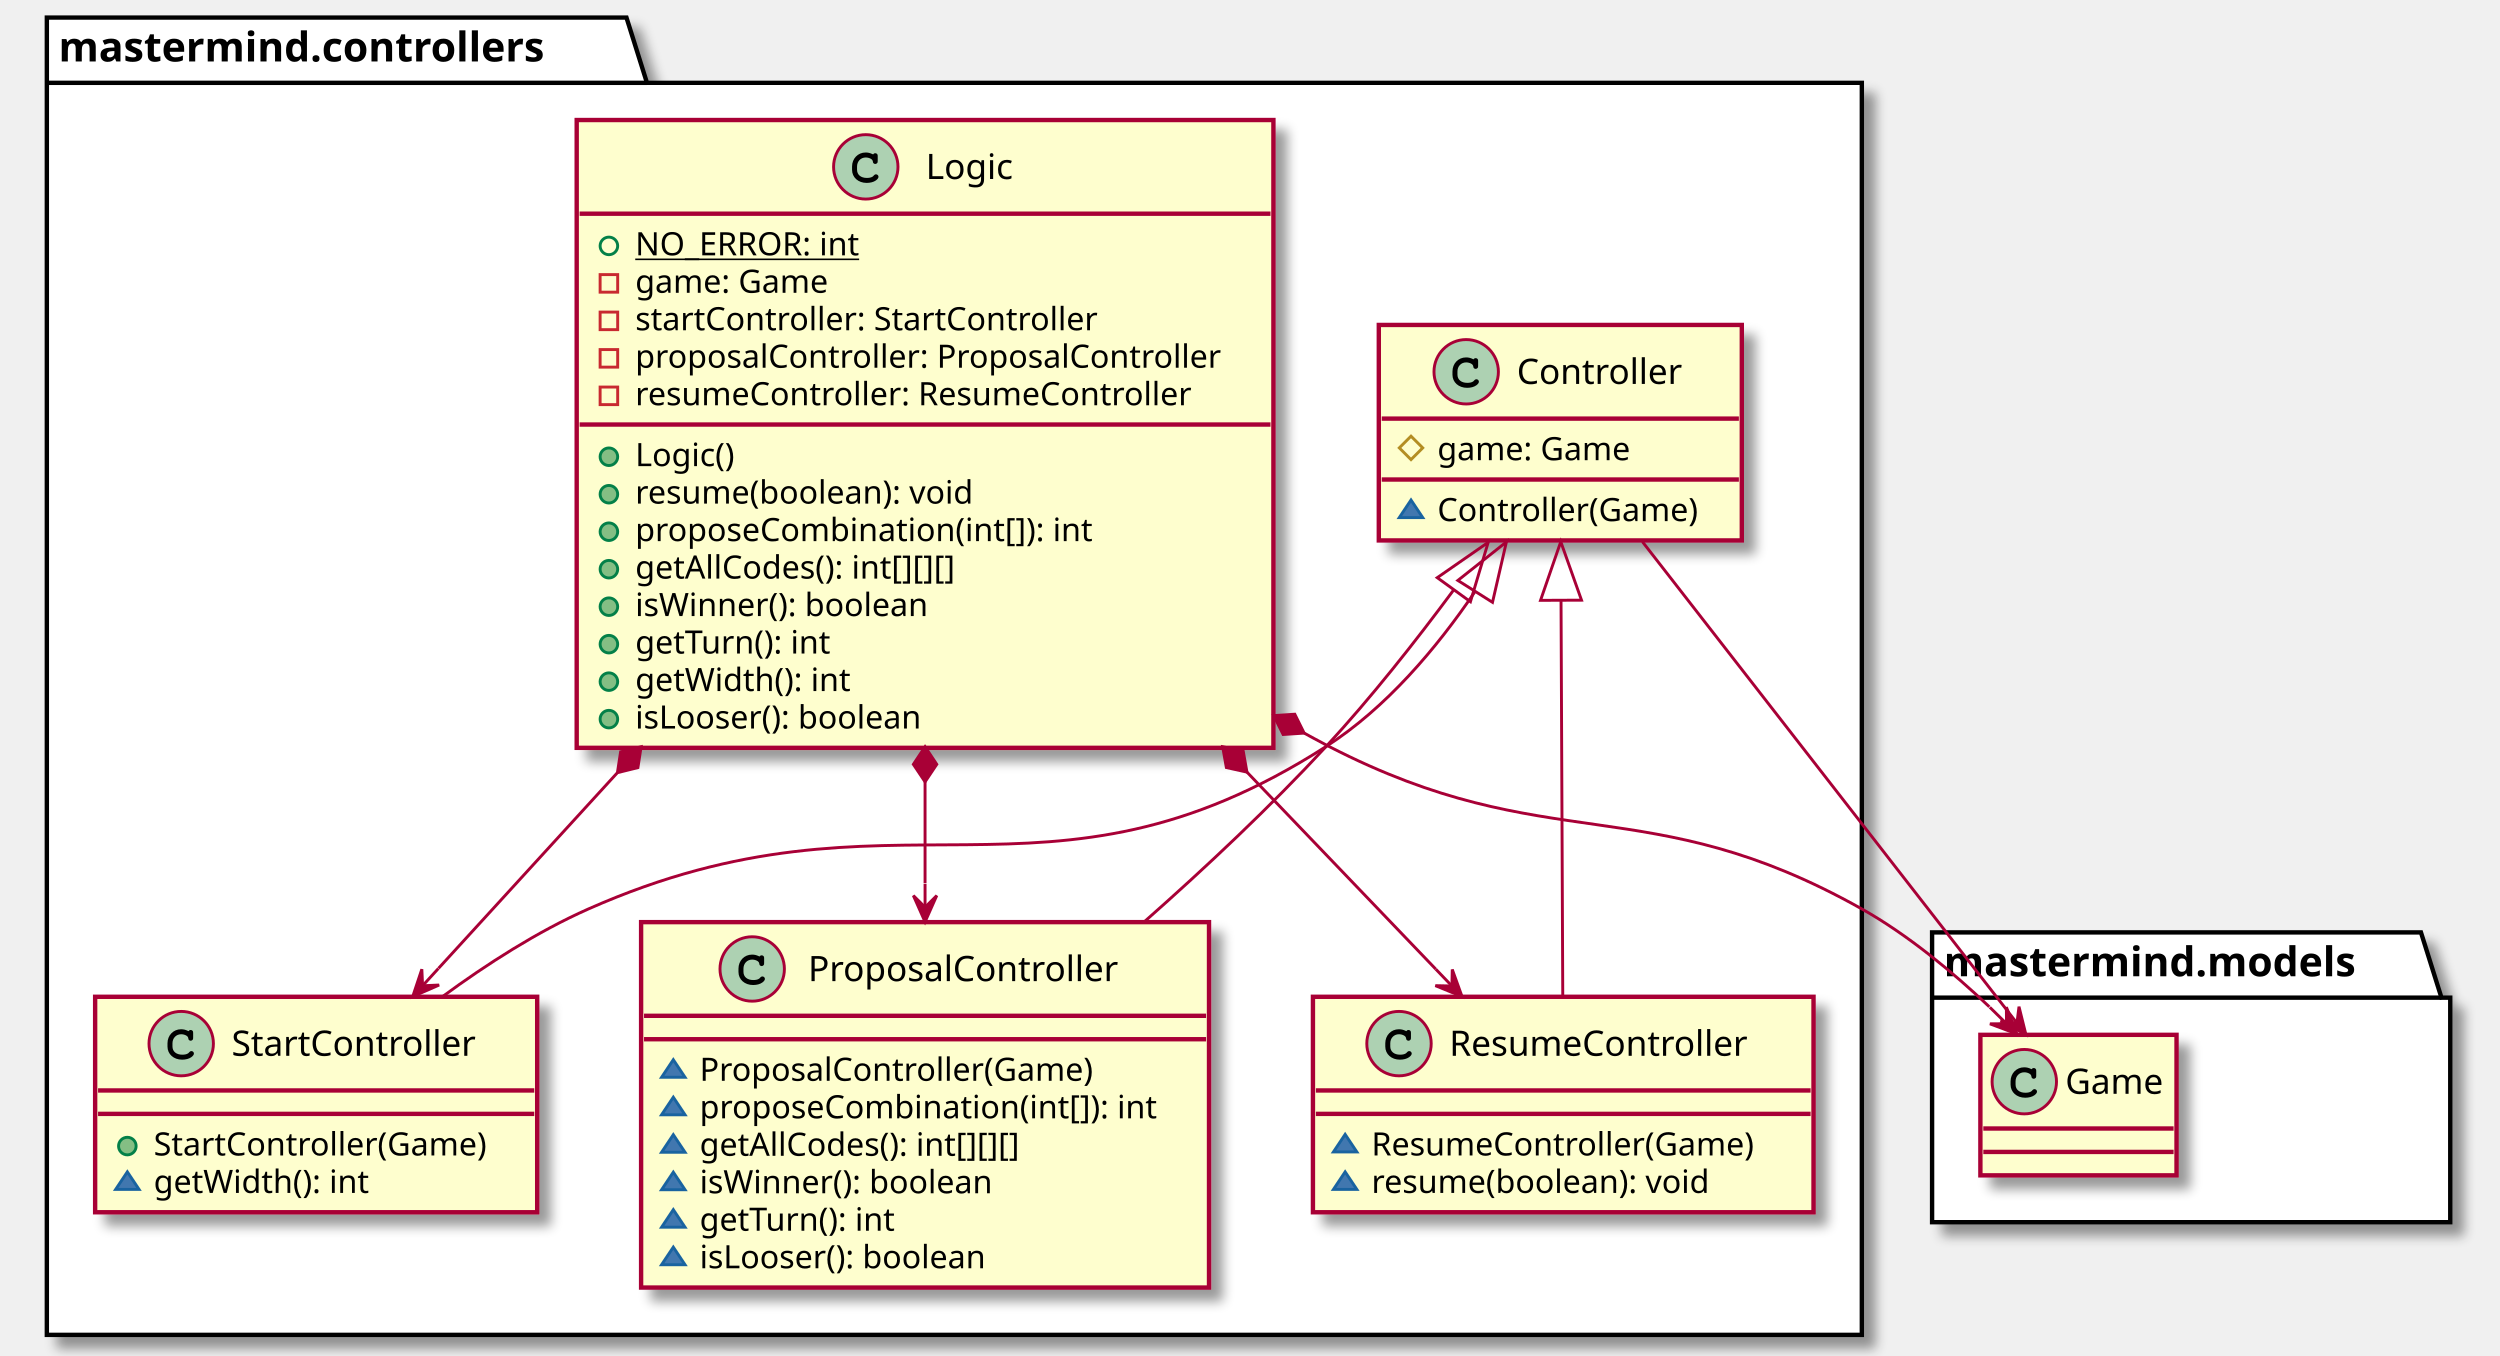
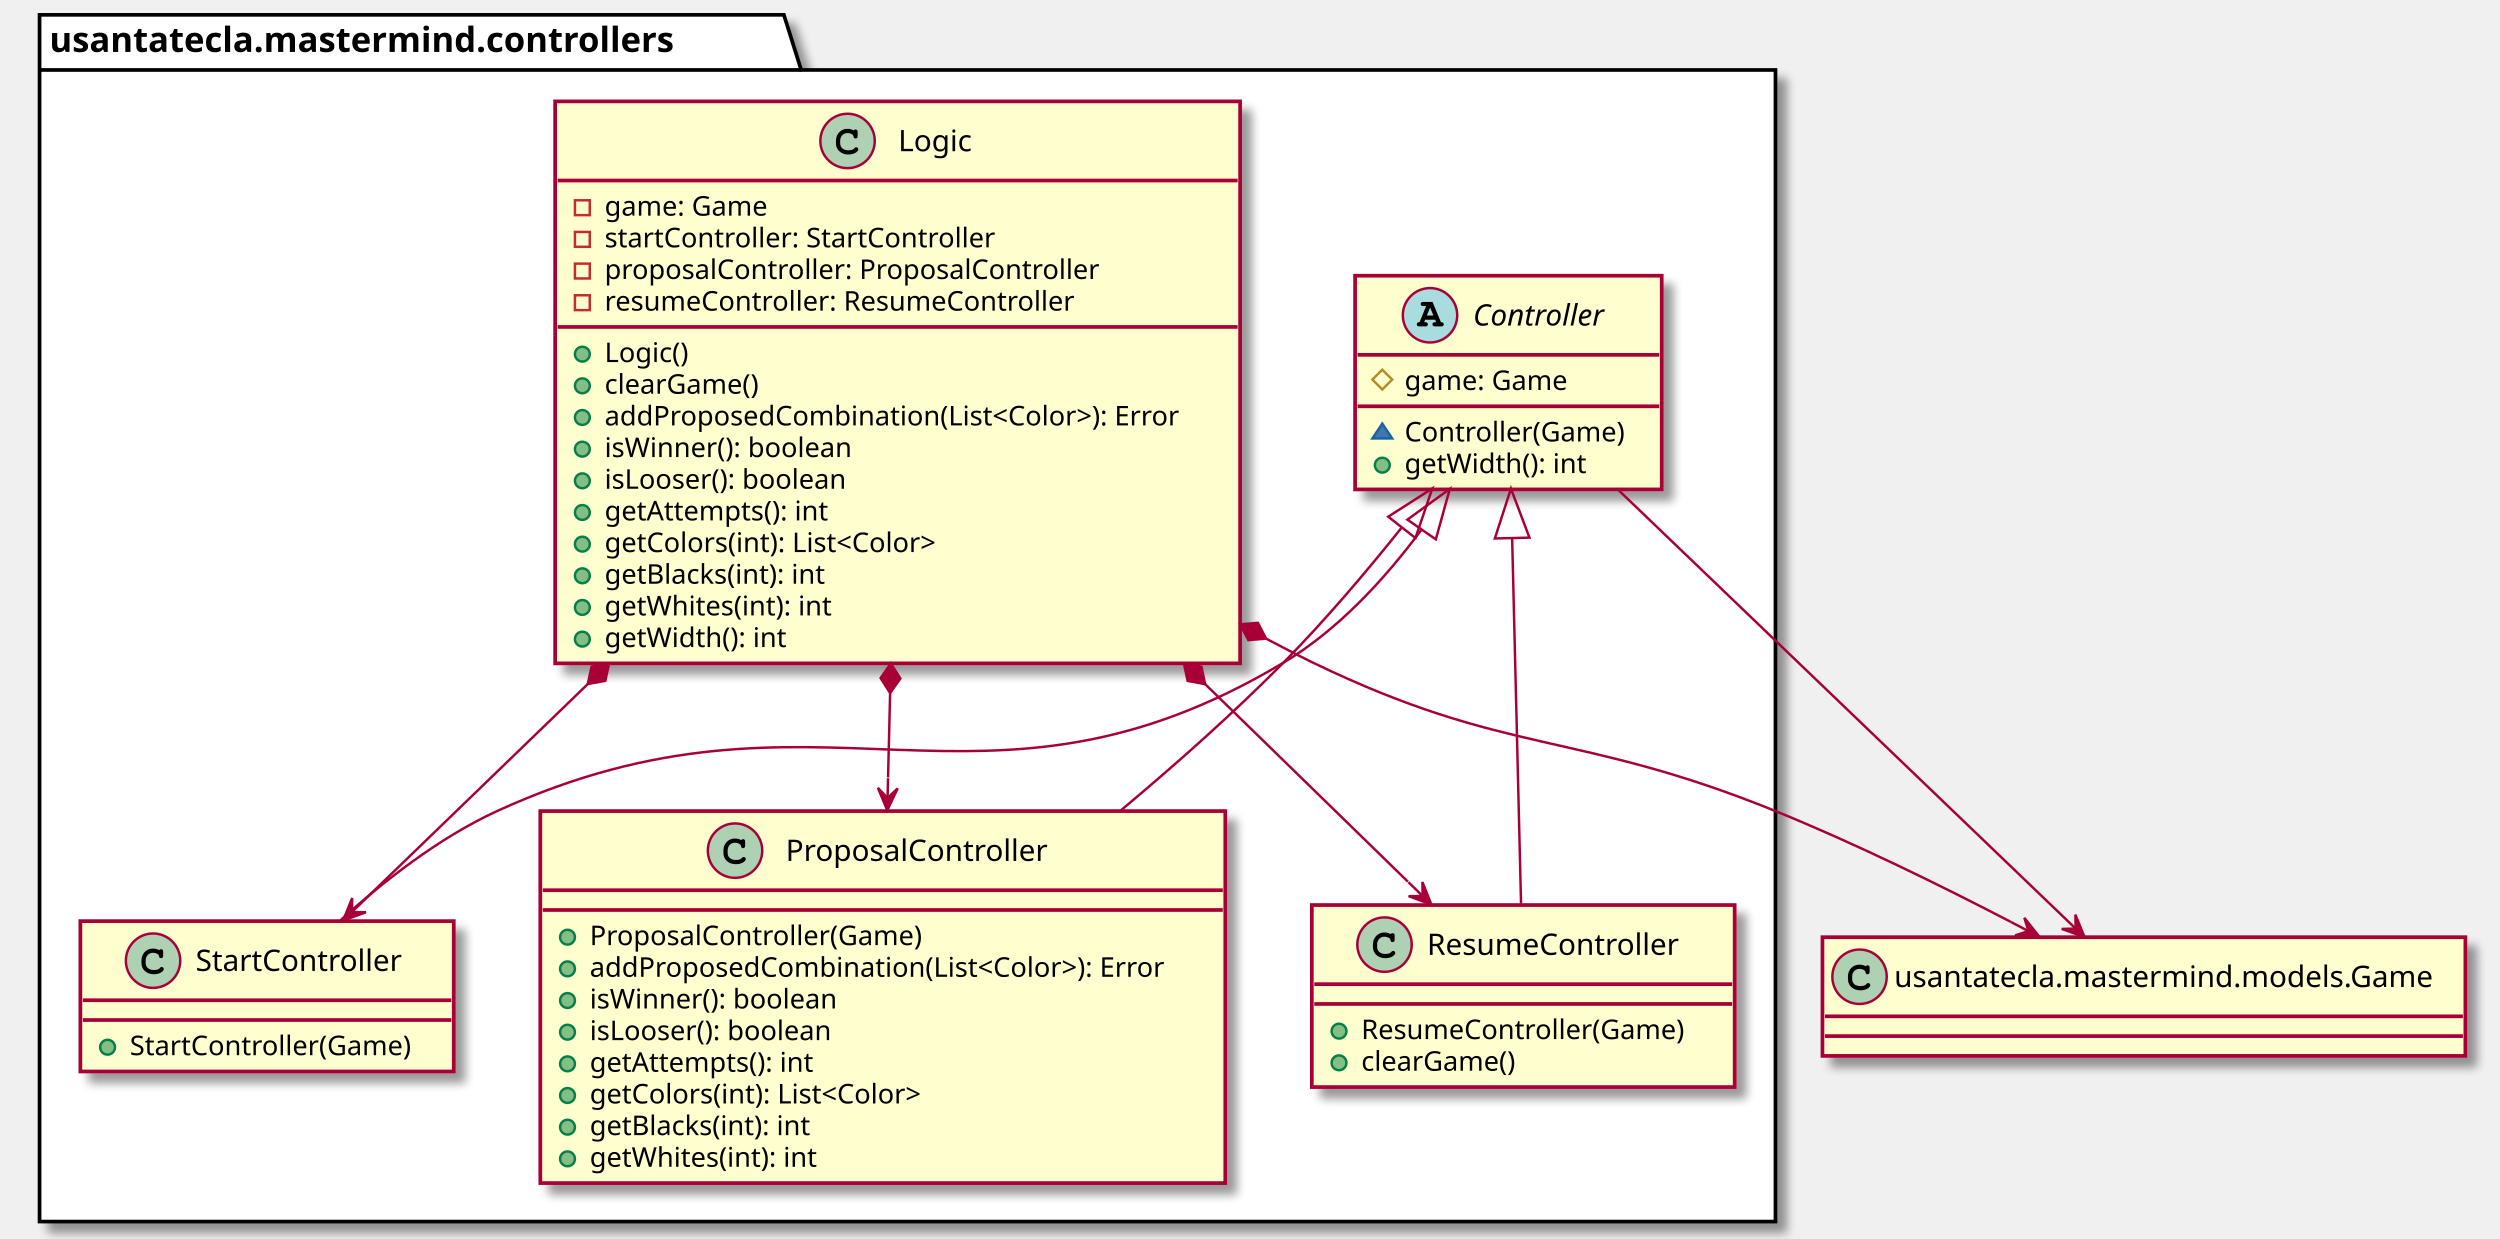
- <svg xmlns="http://www.w3.org/2000/svg" contentScriptType="application/ecmascript" contentStyleType="text/css" height="463px" preserveAspectRatio="none" style="width:854px;height:463px;" version="1.1" viewBox="0 0 854 463" width="854px" zoomAndPan="magnify">
+ <svg xmlns="http://www.w3.org/2000/svg" contentScriptType="application/ecmascript" contentStyleType="text/css" height="501px" preserveAspectRatio="none" style="width:1011px;height:501px;" version="1.1" viewBox="0 0 1011 501" width="1011px" zoomAndPan="magnify">
  <defs>
-     <filter height="300%" id="f1xiwfo6edgfsj" width="300%" x="-1" y="-1">
+     <filter height="300%" id="fss3knkezbec0" width="300%" x="-1" y="-1">
      <feGaussianBlur result="blurOut" stdDeviation="2.0" />
      <feColorMatrix in="blurOut" result="blurOut2" type="matrix" values="0 0 0 0 0 0 0 0 0 0 0 0 0 0 0 0 0 0 .4 0" />
      <feOffset dx="4.0" dy="4.0" in="blurOut2" result="blurOut3" />
      <feBlend in="SourceGraphic" in2="blurOut3" mode="normal" />
    </filter>
  </defs>
  <g>
-     <polygon fill="#FFFFFF" filter="url(#f1xiwfo6edgfsj)" points="16,6,214,6,221,28.297,636,28.297,636,456,16,456,16,6" style="stroke:#000000;stroke-width:1.5;" />
-     <line style="stroke:#000000;stroke-width:1.5;" x1="16" x2="221" y1="28.297" y2="28.297" />
-     <text fill="#000000" font-family="sans-serif" font-size="14" font-weight="bold" lengthAdjust="spacingAndGlyphs" textLength="192" x="20" y="20.995">mastermind.controllers</text>
-     <polygon fill="#FFFFFF" filter="url(#f1xiwfo6edgfsj)" points="660,318.5,827,318.5,834,340.797,837,340.797,837,417.5,660,417.5,660,318.5" style="stroke:#000000;stroke-width:1.5;" />
-     <line style="stroke:#000000;stroke-width:1.5;" x1="660" x2="834" y1="340.797" y2="340.797" />
-     <text fill="#000000" font-family="sans-serif" font-size="14" font-weight="bold" lengthAdjust="spacingAndGlyphs" textLength="161" x="664" y="333.495">mastermind.models</text>
-     <rect codeLine="1" fill="#FEFECE" filter="url(#f1xiwfo6edgfsj)" height="73.609" id="mastermind.controllers.Controller" style="stroke:#A80036;stroke-width:1.5;" width="124" x="471" y="111" />
-     <ellipse cx="500.85" cy="127" fill="#ADD1B2" rx="11" ry="11" style="stroke:#A80036;stroke-width:1.0;" />
-     <path d="M503.194,122.672 C502.256,122.234 501.663,122.094 500.788,122.094 C498.163,122.094 496.163,124.172 496.163,126.891 L496.163,128.016 C496.163,130.594 498.272,132.484 501.163,132.484 C502.381,132.484 503.538,132.188 504.288,131.641 C504.866,131.234 505.194,130.781 505.194,130.391 C505.194,129.938 504.803,129.547 504.334,129.547 C504.116,129.547 503.913,129.625 503.725,129.812 C503.272,130.297 503.272,130.297 503.084,130.391 C502.663,130.656 501.975,130.781 501.209,130.781 C499.163,130.781 497.866,129.688 497.866,127.984 L497.866,126.891 C497.866,125.109 499.116,123.797 500.85,123.797 C501.428,123.797 502.038,123.953 502.506,124.203 C502.991,124.484 503.163,124.703 503.256,125.109 C503.319,125.516 503.35,125.641 503.491,125.766 C503.631,125.906 503.866,126.016 504.084,126.016 C504.35,126.016 504.616,125.875 504.788,125.656 C504.897,125.5 504.928,125.312 504.928,124.891 L504.928,123.469 C504.928,123.031 504.913,122.906 504.819,122.75 C504.663,122.484 504.381,122.344 504.084,122.344 C503.788,122.344 503.584,122.438 503.366,122.75 L503.194,122.672 Z " fill="#000000" />
-     <text fill="#000000" font-family="sans-serif" font-size="12" lengthAdjust="spacingAndGlyphs" textLength="59" x="518.15" y="131.154">Controller</text>
-     <line style="stroke:#A80036;stroke-width:1.5;" x1="472" x2="594" y1="143" y2="143" />
-     <polygon fill="none" points="482,149,486,153,482,157,478,153" style="stroke:#B38D22;stroke-width:1.0;" />
-     <text fill="#000000" font-family="sans-serif" font-size="11" lengthAdjust="spacingAndGlyphs" textLength="75" x="491" y="157.21">game: Game</text>
-     <line style="stroke:#A80036;stroke-width:1.5;" x1="472" x2="594" y1="163.805" y2="163.805" />
-     <polygon fill="#4177AF" points="482,170.805,478,176.805,486,176.805" style="stroke:#1963A0;stroke-width:1.0;" />
-     <text fill="#000000" font-family="sans-serif" font-size="11" lengthAdjust="spacingAndGlyphs" textLength="98" x="491" y="178.015">Controller(Game)</text>
-     <rect codeLine="7" fill="#FEFECE" filter="url(#f1xiwfo6edgfsj)" height="214.461" id="mastermind.controllers.Logic" style="stroke:#A80036;stroke-width:1.5;" width="238" x="197" y="41" />
-     <ellipse cx="295.75" cy="57" fill="#ADD1B2" rx="11" ry="11" style="stroke:#A80036;stroke-width:1.0;" />
-     <path d="M298.094,52.672 C297.156,52.234 296.562,52.094 295.688,52.094 C293.062,52.094 291.062,54.172 291.062,56.891 L291.062,58.016 C291.062,60.594 293.172,62.484 296.062,62.484 C297.281,62.484 298.438,62.188 299.188,61.641 C299.766,61.234 300.094,60.781 300.094,60.391 C300.094,59.938 299.703,59.547 299.234,59.547 C299.016,59.547 298.812,59.625 298.625,59.812 C298.172,60.297 298.172,60.297 297.984,60.391 C297.562,60.656 296.875,60.781 296.109,60.781 C294.062,60.781 292.766,59.688 292.766,57.984 L292.766,56.891 C292.766,55.109 294.016,53.797 295.75,53.797 C296.328,53.797 296.938,53.953 297.406,54.203 C297.891,54.484 298.062,54.703 298.156,55.109 C298.219,55.516 298.25,55.641 298.391,55.766 C298.531,55.906 298.766,56.016 298.984,56.016 C299.25,56.016 299.516,55.875 299.688,55.656 C299.797,55.5 299.828,55.312 299.828,54.891 L299.828,53.469 C299.828,53.031 299.812,52.906 299.719,52.75 C299.562,52.484 299.281,52.344 298.984,52.344 C298.688,52.344 298.484,52.438 298.266,52.75 L298.094,52.672 Z " fill="#000000" />
-     <text fill="#000000" font-family="sans-serif" font-size="12" lengthAdjust="spacingAndGlyphs" textLength="32" x="316.25" y="61.154">Logic</text>
-     <line style="stroke:#A80036;stroke-width:1.5;" x1="198" x2="434" y1="73" y2="73" />
-     <ellipse cx="208" cy="84" fill="none" rx="3" ry="3" style="stroke:#038048;stroke-width:1.0;" />
-     <text fill="#000000" font-family="sans-serif" font-size="11" lengthAdjust="spacingAndGlyphs" text-decoration="underline" textLength="81" x="217" y="87.21">NO_ERROR: int</text>
-     <rect fill="none" height="6" style="stroke:#C82930;stroke-width:1.0;" width="6" x="205" y="93.805" />
-     <text fill="#000000" font-family="sans-serif" font-size="11" lengthAdjust="spacingAndGlyphs" textLength="75" x="217" y="100.015">game: Game</text>
-     <rect fill="none" height="6" style="stroke:#C82930;stroke-width:1.0;" width="6" x="205" y="106.609" />
-     <text fill="#000000" font-family="sans-serif" font-size="11" lengthAdjust="spacingAndGlyphs" textLength="169" x="217" y="112.82">startController: StartController</text>
-     <rect fill="none" height="6" style="stroke:#C82930;stroke-width:1.0;" width="6" x="205" y="119.414" />
-     <text fill="#000000" font-family="sans-serif" font-size="11" lengthAdjust="spacingAndGlyphs" textLength="212" x="217" y="125.624">proposalController: ProposalController</text>
-     <rect fill="none" height="6" style="stroke:#C82930;stroke-width:1.0;" width="6" x="205" y="132.219" />
-     <text fill="#000000" font-family="sans-serif" font-size="11" lengthAdjust="spacingAndGlyphs" textLength="208" x="217" y="138.429">resumeController: ResumeController</text>
-     <line style="stroke:#A80036;stroke-width:1.5;" x1="198" x2="434" y1="145.023" y2="145.023" />
-     <ellipse cx="208" cy="156.023" fill="#84BE84" rx="3" ry="3" style="stroke:#038048;stroke-width:1.0;" />
-     <text fill="#000000" font-family="sans-serif" font-size="11" lengthAdjust="spacingAndGlyphs" textLength="37" x="217" y="159.234">Logic()</text>
-     <ellipse cx="208" cy="168.828" fill="#84BE84" rx="3" ry="3" style="stroke:#038048;stroke-width:1.0;" />
-     <text fill="#000000" font-family="sans-serif" font-size="11" lengthAdjust="spacingAndGlyphs" textLength="129" x="217" y="172.039">resume(boolean): void</text>
-     <ellipse cx="208" cy="181.633" fill="#84BE84" rx="3" ry="3" style="stroke:#038048;stroke-width:1.0;" />
-     <text fill="#000000" font-family="sans-serif" font-size="11" lengthAdjust="spacingAndGlyphs" textLength="168" x="217" y="184.843">proposeCombination(int[]): int</text>
-     <ellipse cx="208" cy="194.438" fill="#84BE84" rx="3" ry="3" style="stroke:#038048;stroke-width:1.0;" />
-     <text fill="#000000" font-family="sans-serif" font-size="11" lengthAdjust="spacingAndGlyphs" textLength="122" x="217" y="197.648">getAllCodes(): int[][][]</text>
-     <ellipse cx="208" cy="207.242" fill="#84BE84" rx="3" ry="3" style="stroke:#038048;stroke-width:1.0;" />
-     <text fill="#000000" font-family="sans-serif" font-size="11" lengthAdjust="spacingAndGlyphs" textLength="110" x="217" y="210.453">isWinner(): boolean</text>
-     <ellipse cx="208" cy="220.047" fill="#84BE84" rx="3" ry="3" style="stroke:#038048;stroke-width:1.0;" />
-     <text fill="#000000" font-family="sans-serif" font-size="11" lengthAdjust="spacingAndGlyphs" textLength="73" x="217" y="223.257">getTurn(): int</text>
-     <ellipse cx="208" cy="232.852" fill="#84BE84" rx="3" ry="3" style="stroke:#038048;stroke-width:1.0;" />
-     <text fill="#000000" font-family="sans-serif" font-size="11" lengthAdjust="spacingAndGlyphs" textLength="80" x="217" y="236.062">getWidth(): int</text>
-     <ellipse cx="208" cy="245.656" fill="#84BE84" rx="3" ry="3" style="stroke:#038048;stroke-width:1.0;" />
-     <text fill="#000000" font-family="sans-serif" font-size="11" lengthAdjust="spacingAndGlyphs" textLength="108" x="217" y="248.867">isLooser(): boolean</text>
-     <rect codeLine="37" fill="#FEFECE" filter="url(#f1xiwfo6edgfsj)" height="73.609" id="mastermind.controllers.ResumeController" style="stroke:#A80036;stroke-width:1.5;" width="171" x="448.5" y="340.5" />
-     <ellipse cx="477.9" cy="356.5" fill="#ADD1B2" rx="11" ry="11" style="stroke:#A80036;stroke-width:1.0;" />
-     <path d="M480.244,352.172 C479.306,351.734 478.712,351.594 477.837,351.594 C475.212,351.594 473.212,353.672 473.212,356.391 L473.212,357.516 C473.212,360.094 475.322,361.984 478.212,361.984 C479.431,361.984 480.587,361.688 481.337,361.141 C481.916,360.734 482.244,360.281 482.244,359.891 C482.244,359.438 481.853,359.047 481.384,359.047 C481.166,359.047 480.962,359.125 480.775,359.312 C480.322,359.797 480.322,359.797 480.134,359.891 C479.712,360.156 479.025,360.281 478.259,360.281 C476.212,360.281 474.916,359.188 474.916,357.484 L474.916,356.391 C474.916,354.609 476.166,353.297 477.9,353.297 C478.478,353.297 479.087,353.453 479.556,353.703 C480.041,353.984 480.212,354.203 480.306,354.609 C480.369,355.016 480.4,355.141 480.541,355.266 C480.681,355.406 480.916,355.516 481.134,355.516 C481.4,355.516 481.666,355.375 481.837,355.156 C481.947,355 481.978,354.812 481.978,354.391 L481.978,352.969 C481.978,352.531 481.962,352.406 481.869,352.25 C481.712,351.984 481.431,351.844 481.134,351.844 C480.837,351.844 480.634,351.938 480.416,352.25 L480.244,352.172 Z " fill="#000000" />
-     <text fill="#000000" font-family="sans-serif" font-size="12" lengthAdjust="spacingAndGlyphs" textLength="107" x="495.1" y="360.654">ResumeController</text>
-     <line style="stroke:#A80036;stroke-width:1.5;" x1="449.5" x2="618.5" y1="372.5" y2="372.5" />
-     <line style="stroke:#A80036;stroke-width:1.5;" x1="449.5" x2="618.5" y1="380.5" y2="380.5" />
-     <polygon fill="#4177AF" points="459.5,387.5,455.5,393.5,463.5,393.5" style="stroke:#1963A0;stroke-width:1.0;" />
-     <text fill="#000000" font-family="sans-serif" font-size="11" lengthAdjust="spacingAndGlyphs" textLength="145" x="468.5" y="394.71">ResumeController(Game)</text>
-     <polygon fill="#4177AF" points="459.5,400.305,455.5,406.305,463.5,406.305" style="stroke:#1963A0;stroke-width:1.0;" />
-     <text fill="#000000" font-family="sans-serif" font-size="11" lengthAdjust="spacingAndGlyphs" textLength="129" x="468.5" y="407.515">resume(boolean): void</text>
-     <rect codeLine="43" fill="#FEFECE" filter="url(#f1xiwfo6edgfsj)" height="73.609" id="mastermind.controllers.StartController" style="stroke:#A80036;stroke-width:1.5;" width="151" x="32.5" y="340.5" />
-     <ellipse cx="61.9" cy="356.5" fill="#ADD1B2" rx="11" ry="11" style="stroke:#A80036;stroke-width:1.0;" />
-     <path d="M64.244,352.172 C63.306,351.734 62.712,351.594 61.837,351.594 C59.212,351.594 57.212,353.672 57.212,356.391 L57.212,357.516 C57.212,360.094 59.322,361.984 62.212,361.984 C63.431,361.984 64.588,361.688 65.338,361.141 C65.916,360.734 66.244,360.281 66.244,359.891 C66.244,359.438 65.853,359.047 65.384,359.047 C65.166,359.047 64.963,359.125 64.775,359.312 C64.322,359.797 64.322,359.797 64.134,359.891 C63.712,360.156 63.025,360.281 62.259,360.281 C60.212,360.281 58.916,359.188 58.916,357.484 L58.916,356.391 C58.916,354.609 60.166,353.297 61.9,353.297 C62.478,353.297 63.087,353.453 63.556,353.703 C64.041,353.984 64.213,354.203 64.306,354.609 C64.369,355.016 64.4,355.141 64.541,355.266 C64.681,355.406 64.916,355.516 65.134,355.516 C65.4,355.516 65.666,355.375 65.838,355.156 C65.947,355 65.978,354.812 65.978,354.391 L65.978,352.969 C65.978,352.531 65.963,352.406 65.869,352.25 C65.713,351.984 65.431,351.844 65.134,351.844 C64.838,351.844 64.634,351.938 64.416,352.25 L64.244,352.172 Z " fill="#000000" />
-     <text fill="#000000" font-family="sans-serif" font-size="12" lengthAdjust="spacingAndGlyphs" textLength="87" x="79.1" y="360.654">StartController</text>
-     <line style="stroke:#A80036;stroke-width:1.5;" x1="33.5" x2="182.5" y1="372.5" y2="372.5" />
-     <line style="stroke:#A80036;stroke-width:1.5;" x1="33.5" x2="182.5" y1="380.5" y2="380.5" />
-     <ellipse cx="43.5" cy="391.5" fill="#84BE84" rx="3" ry="3" style="stroke:#038048;stroke-width:1.0;" />
-     <text fill="#000000" font-family="sans-serif" font-size="11" lengthAdjust="spacingAndGlyphs" textLength="125" x="52.5" y="394.71">StartController(Game)</text>
-     <polygon fill="#4177AF" points="43.5,400.305,39.5,406.305,47.5,406.305" style="stroke:#1963A0;stroke-width:1.0;" />
-     <text fill="#000000" font-family="sans-serif" font-size="11" lengthAdjust="spacingAndGlyphs" textLength="80" x="52.5" y="407.515">getWidth(): int</text>
-     <rect codeLine="27" fill="#FEFECE" filter="url(#f1xiwfo6edgfsj)" height="124.828" id="mastermind.controllers.ProposalController" style="stroke:#A80036;stroke-width:1.5;" width="194" x="219" y="315" />
-     <ellipse cx="256.95" cy="331" fill="#ADD1B2" rx="11" ry="11" style="stroke:#A80036;stroke-width:1.0;" />
-     <path d="M259.294,326.672 C258.356,326.234 257.762,326.094 256.887,326.094 C254.262,326.094 252.262,328.172 252.262,330.891 L252.262,332.016 C252.262,334.594 254.372,336.484 257.262,336.484 C258.481,336.484 259.637,336.188 260.387,335.641 C260.966,335.234 261.294,334.781 261.294,334.391 C261.294,333.938 260.903,333.547 260.434,333.547 C260.216,333.547 260.012,333.625 259.825,333.812 C259.372,334.297 259.372,334.297 259.184,334.391 C258.762,334.656 258.075,334.781 257.309,334.781 C255.262,334.781 253.966,333.688 253.966,331.984 L253.966,330.891 C253.966,329.109 255.216,327.797 256.95,327.797 C257.528,327.797 258.137,327.953 258.606,328.203 C259.091,328.484 259.262,328.703 259.356,329.109 C259.419,329.516 259.45,329.641 259.591,329.766 C259.731,329.906 259.966,330.016 260.184,330.016 C260.45,330.016 260.716,329.875 260.887,329.656 C260.997,329.5 261.028,329.312 261.028,328.891 L261.028,327.469 C261.028,327.031 261.012,326.906 260.919,326.75 C260.762,326.484 260.481,326.344 260.184,326.344 C259.887,326.344 259.684,326.438 259.466,326.75 L259.294,326.672 Z " fill="#000000" />
-     <text fill="#000000" font-family="sans-serif" font-size="12" lengthAdjust="spacingAndGlyphs" textLength="111" x="276.05" y="335.154">ProposalController</text>
-     <line style="stroke:#A80036;stroke-width:1.5;" x1="220" x2="412" y1="347" y2="347" />
-     <line style="stroke:#A80036;stroke-width:1.5;" x1="220" x2="412" y1="355" y2="355" />
-     <polygon fill="#4177AF" points="230,362,226,368,234,368" style="stroke:#1963A0;stroke-width:1.0;" />
-     <text fill="#000000" font-family="sans-serif" font-size="11" lengthAdjust="spacingAndGlyphs" textLength="145" x="239" y="369.21">ProposalController(Game)</text>
-     <polygon fill="#4177AF" points="230,374.805,226,380.805,234,380.805" style="stroke:#1963A0;stroke-width:1.0;" />
-     <text fill="#000000" font-family="sans-serif" font-size="11" lengthAdjust="spacingAndGlyphs" textLength="168" x="239" y="382.015">proposeCombination(int[]): int</text>
-     <polygon fill="#4177AF" points="230,387.609,226,393.609,234,393.609" style="stroke:#1963A0;stroke-width:1.0;" />
-     <text fill="#000000" font-family="sans-serif" font-size="11" lengthAdjust="spacingAndGlyphs" textLength="122" x="239" y="394.82">getAllCodes(): int[][][]</text>
-     <polygon fill="#4177AF" points="230,400.414,226,406.414,234,406.414" style="stroke:#1963A0;stroke-width:1.0;" />
-     <text fill="#000000" font-family="sans-serif" font-size="11" lengthAdjust="spacingAndGlyphs" textLength="110" x="239" y="407.625">isWinner(): boolean</text>
-     <polygon fill="#4177AF" points="230,413.219,226,419.219,234,419.219" style="stroke:#1963A0;stroke-width:1.0;" />
-     <text fill="#000000" font-family="sans-serif" font-size="11" lengthAdjust="spacingAndGlyphs" textLength="73" x="239" y="420.429">getTurn(): int</text>
-     <polygon fill="#4177AF" points="230,426.023,226,432.023,234,432.023" style="stroke:#1963A0;stroke-width:1.0;" />
-     <text fill="#000000" font-family="sans-serif" font-size="11" lengthAdjust="spacingAndGlyphs" textLength="108" x="239" y="433.234">isLooser(): boolean</text>
-     <rect fill="#FEFECE" filter="url(#f1xiwfo6edgfsj)" height="48" id="mastermind.models.Game" style="stroke:#A80036;stroke-width:1.5;" width="67" x="676.5" y="353.5" />
-     <ellipse cx="691.5" cy="369.5" fill="#ADD1B2" rx="11" ry="11" style="stroke:#A80036;stroke-width:1.0;" />
-     <path d="M693.844,365.172 C692.906,364.734 692.312,364.594 691.438,364.594 C688.812,364.594 686.812,366.672 686.812,369.391 L686.812,370.516 C686.812,373.094 688.922,374.984 691.812,374.984 C693.031,374.984 694.188,374.688 694.938,374.141 C695.516,373.734 695.844,373.281 695.844,372.891 C695.844,372.438 695.453,372.047 694.984,372.047 C694.766,372.047 694.562,372.125 694.375,372.312 C693.922,372.797 693.922,372.797 693.734,372.891 C693.312,373.156 692.625,373.281 691.859,373.281 C689.812,373.281 688.516,372.188 688.516,370.484 L688.516,369.391 C688.516,367.609 689.766,366.297 691.5,366.297 C692.078,366.297 692.688,366.453 693.156,366.703 C693.641,366.984 693.812,367.203 693.906,367.609 C693.969,368.016 694,368.141 694.141,368.266 C694.281,368.406 694.516,368.516 694.734,368.516 C695,368.516 695.266,368.375 695.438,368.156 C695.547,368 695.578,367.812 695.578,367.391 L695.578,365.969 C695.578,365.531 695.562,365.406 695.469,365.25 C695.312,364.984 695.031,364.844 694.734,364.844 C694.438,364.844 694.234,364.938 694.016,365.25 L693.844,365.172 Z " fill="#000000" />
-     <text fill="#000000" font-family="sans-serif" font-size="12" lengthAdjust="spacingAndGlyphs" textLength="35" x="705.5" y="373.654">Game</text>
-     <line style="stroke:#A80036;stroke-width:1.5;" x1="677.5" x2="742.5" y1="385.5" y2="385.5" />
-     <line style="stroke:#A80036;stroke-width:1.5;" x1="677.5" x2="742.5" y1="393.5" y2="393.5" />
-     <path codeLine="5" d="M561.046,185.048 C596.576,230.714 657.005,308.385 688.878,349.352 " fill="none" id="mastermind.controllers.Controller-to-mastermind.models.Game" style="stroke:#A80036;stroke-width:1.0;" />
-     <polygon fill="#A80036" points="692.059,353.44,689.691,343.88,688.989,349.493,683.376,348.792,692.059,353.44" style="stroke:#A80036;stroke-width:1.0;" />
-     <path codeLine="22" d="M425.962,263.755 C425.962,263.755 471.973,311.77 490.436,331.037 " fill="none" id="mastermind.controllers.Logic-mastermind.controllers.ResumeController" style="stroke:#A80036;stroke-width:1.0;" />
-     <polygon fill="#A80036" points="499.434,340.428,496.095,331.162,495.974,336.818,490.319,336.697,499.434,340.428" style="stroke:#A80036;stroke-width:1.0;" />
-     <line style="stroke:#A80036;stroke-width:1.0;" x1="495.974" x2="490.44" y1="336.818" y2="331.042" />
-     <polygon fill="#A80036" points="417.66,255.09,418.923,262.19,425.962,263.755,424.699,256.655,417.66,255.09" style="stroke:#A80036;stroke-width:1.0;" />
-     <path codeLine="23" d="M210.906,263.947 C210.906,263.947 167.377,311.556 149.808,330.773 " fill="none" id="mastermind.controllers.Logic-mastermind.controllers.StartController" style="stroke:#A80036;stroke-width:1.0;" />
-     <polygon fill="#A80036" points="140.98,340.428,150.005,336.485,144.354,336.738,144.101,331.087,140.98,340.428" style="stroke:#A80036;stroke-width:1.0;" />
-     <line style="stroke:#A80036;stroke-width:1.0;" x1="144.354" x2="149.752" y1="336.738" y2="330.834" />
-     <polygon fill="#A80036" points="219.003,255.09,212.002,256.819,210.906,263.947,217.907,262.217,219.003,255.09" style="stroke:#A80036;stroke-width:1.0;" />
-     <path codeLine="24" d="M316,267.09 C316,267.09 316,291.035 316,301.71 " fill="none" id="mastermind.controllers.Logic-mastermind.controllers.ProposalController" style="stroke:#A80036;stroke-width:1.0;" />
-     <polygon fill="#A80036" points="316,314.921,320,305.921,316,309.921,312,305.921,316,314.921" style="stroke:#A80036;stroke-width:1.0;" />
-     <line style="stroke:#A80036;stroke-width:1.0;" x1="316" x2="316" y1="309.921" y2="301.921" />
-     <polygon fill="#A80036" points="316,255.09,312,261.09,316,267.09,320,261.09,316,255.09" style="stroke:#A80036;stroke-width:1.0;" />
-     <path codeLine="25" d="M445.506,250.429 C445.506,250.429 451.534,253.73 454,255 C529.185,293.712 562.284,269.058 636,310.5 C651.748,319.353 667.02,332.039 679.561,343.928 " fill="none" id="mastermind.controllers.Logic-mastermind.models.Game" style="stroke:#A80036;stroke-width:1.0;" />
-     <polygon fill="#A80036" points="688.989,353.203,685.379,344.04,685.425,349.696,679.768,349.743,688.989,353.203" style="stroke:#A80036;stroke-width:1.0;" />
-     <line style="stroke:#A80036;stroke-width:1.0;" x1="685.425" x2="679.721" y1="349.696" y2="344.087" />
-     <polygon fill="#A80036" points="435.106,244.442,438.31,250.902,445.506,250.429,442.301,243.969,435.106,244.442" style="stroke:#A80036;stroke-width:1.0;" />
-     <path codeLine="35" d="M496.621,201.458 C483.575,219.077 468.296,238.446 453,255 C434.015,275.548 411.893,296.326 391.035,314.748 " fill="none" id="mastermind.controllers.Controller-backto-mastermind.controllers.ProposalController" style="stroke:#A80036;stroke-width:1.0;" />
-     <polygon fill="none" points="490.964,197.334,508.371,185.25,502.299,205.551,490.964,197.334" style="stroke:#A80036;stroke-width:1.0;" />
-     <path codeLine="41" d="M533.248,205.322 C533.433,247.484 533.681,303.916 533.841,340.245 " fill="none" id="mastermind.controllers.Controller-backto-mastermind.controllers.ResumeController" style="stroke:#A80036;stroke-width:1.0;" />
-     <polygon fill="none" points="526.247,205.079,533.158,185.048,540.246,205.017,526.247,205.079" style="stroke:#A80036;stroke-width:1.0;" />
-     <path codeLine="47" d="M503.903,202.039 C490.758,221.432 473.531,241.825 453,255 C356.48,316.938 305.857,264.052 201,310.5 C183.622,318.198 166.199,329.403 151.209,340.404 " fill="none" id="mastermind.controllers.Controller-backto-mastermind.controllers.StartController" style="stroke:#A80036;stroke-width:1.0;" />
-     <polygon fill="none" points="497.999,198.279,514.595,185.105,509.837,205.753,497.999,198.279" style="stroke:#A80036;stroke-width:1.0;" />
+     <polygon fill="#FFFFFF" filter="url(#fss3knkezbec0)" points="16,6,317,6,324,28.297,718,28.297,718,494,16,494,16,6" style="stroke:#000000;stroke-width:1.5;" />
+     <line style="stroke:#000000;stroke-width:1.5;" x1="16" x2="324" y1="28.297" y2="28.297" />
+     <text fill="#000000" font-family="sans-serif" font-size="14" font-weight="bold" lengthAdjust="spacingAndGlyphs" textLength="295" x="20" y="20.995">usantatecla.mastermind.controllers</text>
+     <rect codeLine="6" fill="#FEFECE" filter="url(#fss3knkezbec0)" height="86.414" id="usantatecla.mastermind.controllers.Controller" style="stroke:#A80036;stroke-width:1.5;" width="124" x="548" y="111.5" />
+     <ellipse cx="578.3" cy="127.5" fill="#A9DCDF" rx="11" ry="11" style="stroke:#A80036;stroke-width:1.0;" />
+     <path d="M580.378,129.312 L580.769,130.297 L580.378,130.297 C579.925,130.297 579.816,130.312 579.659,130.422 C579.409,130.578 579.253,130.859 579.253,131.156 C579.253,131.422 579.394,131.672 579.612,131.828 C579.753,131.953 579.956,132 580.378,132 L582.737,132 C583.097,132 583.316,131.969 583.456,131.875 C583.706,131.734 583.862,131.438 583.862,131.156 C583.862,130.875 583.722,130.625 583.503,130.469 C583.331,130.328 583.175,130.297 582.706,130.297 L579.316,122.094 L575.644,122.094 C575.191,122.094 575.066,122.109 574.909,122.203 C574.659,122.375 574.503,122.656 574.503,122.938 C574.503,123.219 574.644,123.469 574.862,123.641 C575.034,123.75 575.206,123.781 575.644,123.781 L576.722,123.781 L574.081,130.297 C573.659,130.297 573.503,130.312 573.347,130.422 C573.097,130.578 572.941,130.859 572.941,131.156 C572.941,131.719 573.316,132 574.066,132 L576.331,132 C576.691,132 576.909,131.969 577.034,131.875 C577.3,131.734 577.441,131.438 577.441,131.156 C577.441,130.875 577.316,130.625 577.097,130.453 C576.925,130.328 576.784,130.297 576.331,130.297 L575.941,130.297 L576.331,129.312 L580.378,129.312 Z M579.675,127.609 L577.003,127.609 L578.347,124.344 L579.675,127.609 Z " fill="#000000" />
+     <text fill="#000000" font-family="sans-serif" font-size="12" font-style="italic" lengthAdjust="spacingAndGlyphs" textLength="58" x="595.7" y="131.654">Controller</text>
+     <line style="stroke:#A80036;stroke-width:1.5;" x1="549" x2="671" y1="143.5" y2="143.5" />
+     <polygon fill="none" points="559,149.5,563,153.5,559,157.5,555,153.5" style="stroke:#B38D22;stroke-width:1.0;" />
+     <text fill="#000000" font-family="sans-serif" font-size="11" lengthAdjust="spacingAndGlyphs" textLength="75" x="568" y="157.71">game: Game</text>
+     <line style="stroke:#A80036;stroke-width:1.5;" x1="549" x2="671" y1="164.305" y2="164.305" />
+     <polygon fill="#4177AF" points="559,171.305,555,177.305,563,177.305" style="stroke:#1963A0;stroke-width:1.0;" />
+     <text fill="#000000" font-family="sans-serif" font-size="11" lengthAdjust="spacingAndGlyphs" textLength="98" x="568" y="178.515">Controller(Game)</text>
+     <ellipse cx="559" cy="188.109" fill="#84BE84" rx="3" ry="3" style="stroke:#038048;stroke-width:1.0;" />
+     <text fill="#000000" font-family="sans-serif" font-size="11" lengthAdjust="spacingAndGlyphs" textLength="80" x="568" y="191.32">getWidth(): int</text>
+     <rect codeLine="13" fill="#FEFECE" filter="url(#fss3knkezbec0)" height="227.266" id="usantatecla.mastermind.controllers.Logic" style="stroke:#A80036;stroke-width:1.5;" width="277" x="224.5" y="41" />
+     <ellipse cx="342.75" cy="57" fill="#ADD1B2" rx="11" ry="11" style="stroke:#A80036;stroke-width:1.0;" />
+     <path d="M345.094,52.672 C344.156,52.234 343.562,52.094 342.688,52.094 C340.062,52.094 338.062,54.172 338.062,56.891 L338.062,58.016 C338.062,60.594 340.172,62.484 343.062,62.484 C344.281,62.484 345.438,62.188 346.188,61.641 C346.766,61.234 347.094,60.781 347.094,60.391 C347.094,59.938 346.703,59.547 346.234,59.547 C346.016,59.547 345.812,59.625 345.625,59.812 C345.172,60.297 345.172,60.297 344.984,60.391 C344.562,60.656 343.875,60.781 343.109,60.781 C341.062,60.781 339.766,59.688 339.766,57.984 L339.766,56.891 C339.766,55.109 341.016,53.797 342.75,53.797 C343.328,53.797 343.938,53.953 344.406,54.203 C344.891,54.484 345.062,54.703 345.156,55.109 C345.219,55.516 345.25,55.641 345.391,55.766 C345.531,55.906 345.766,56.016 345.984,56.016 C346.25,56.016 346.516,55.875 346.688,55.656 C346.797,55.5 346.828,55.312 346.828,54.891 L346.828,53.469 C346.828,53.031 346.812,52.906 346.719,52.75 C346.562,52.484 346.281,52.344 345.984,52.344 C345.688,52.344 345.484,52.438 345.266,52.75 L345.094,52.672 Z " fill="#000000" />
+     <text fill="#000000" font-family="sans-serif" font-size="12" lengthAdjust="spacingAndGlyphs" textLength="32" x="363.25" y="61.154">Logic</text>
+     <line style="stroke:#A80036;stroke-width:1.5;" x1="225.5" x2="500.5" y1="73" y2="73" />
+     <rect fill="none" height="6" style="stroke:#C82930;stroke-width:1.0;" width="6" x="232.5" y="81" />
+     <text fill="#000000" font-family="sans-serif" font-size="11" lengthAdjust="spacingAndGlyphs" textLength="75" x="244.5" y="87.21">game: Game</text>
+     <rect fill="none" height="6" style="stroke:#C82930;stroke-width:1.0;" width="6" x="232.5" y="93.805" />
+     <text fill="#000000" font-family="sans-serif" font-size="11" lengthAdjust="spacingAndGlyphs" textLength="169" x="244.5" y="100.015">startController: StartController</text>
+     <rect fill="none" height="6" style="stroke:#C82930;stroke-width:1.0;" width="6" x="232.5" y="106.609" />
+     <text fill="#000000" font-family="sans-serif" font-size="11" lengthAdjust="spacingAndGlyphs" textLength="212" x="244.5" y="112.82">proposalController: ProposalController</text>
+     <rect fill="none" height="6" style="stroke:#C82930;stroke-width:1.0;" width="6" x="232.5" y="119.414" />
+     <text fill="#000000" font-family="sans-serif" font-size="11" lengthAdjust="spacingAndGlyphs" textLength="208" x="244.5" y="125.624">resumeController: ResumeController</text>
+     <line style="stroke:#A80036;stroke-width:1.5;" x1="225.5" x2="500.5" y1="132.219" y2="132.219" />
+     <ellipse cx="235.5" cy="143.219" fill="#84BE84" rx="3" ry="3" style="stroke:#038048;stroke-width:1.0;" />
+     <text fill="#000000" font-family="sans-serif" font-size="11" lengthAdjust="spacingAndGlyphs" textLength="37" x="244.5" y="146.429">Logic()</text>
+     <ellipse cx="235.5" cy="156.023" fill="#84BE84" rx="3" ry="3" style="stroke:#038048;stroke-width:1.0;" />
+     <text fill="#000000" font-family="sans-serif" font-size="11" lengthAdjust="spacingAndGlyphs" textLength="71" x="244.5" y="159.234">clearGame()</text>
+     <ellipse cx="235.5" cy="168.828" fill="#84BE84" rx="3" ry="3" style="stroke:#038048;stroke-width:1.0;" />
+     <text fill="#000000" font-family="sans-serif" font-size="11" lengthAdjust="spacingAndGlyphs" textLength="251" x="244.5" y="172.039">addProposedCombination(List&lt;Color&gt;): Error</text>
+     <ellipse cx="235.5" cy="181.633" fill="#84BE84" rx="3" ry="3" style="stroke:#038048;stroke-width:1.0;" />
+     <text fill="#000000" font-family="sans-serif" font-size="11" lengthAdjust="spacingAndGlyphs" textLength="110" x="244.5" y="184.843">isWinner(): boolean</text>
+     <ellipse cx="235.5" cy="194.438" fill="#84BE84" rx="3" ry="3" style="stroke:#038048;stroke-width:1.0;" />
+     <text fill="#000000" font-family="sans-serif" font-size="11" lengthAdjust="spacingAndGlyphs" textLength="108" x="244.5" y="197.648">isLooser(): boolean</text>
+     <ellipse cx="235.5" cy="207.242" fill="#84BE84" rx="3" ry="3" style="stroke:#038048;stroke-width:1.0;" />
+     <text fill="#000000" font-family="sans-serif" font-size="11" lengthAdjust="spacingAndGlyphs" textLength="100" x="244.5" y="210.453">getAttempts(): int</text>
+     <ellipse cx="235.5" cy="220.047" fill="#84BE84" rx="3" ry="3" style="stroke:#038048;stroke-width:1.0;" />
+     <text fill="#000000" font-family="sans-serif" font-size="11" lengthAdjust="spacingAndGlyphs" textLength="149" x="244.5" y="223.257">getColors(int): List&lt;Color&gt;</text>
+     <ellipse cx="235.5" cy="232.852" fill="#84BE84" rx="3" ry="3" style="stroke:#038048;stroke-width:1.0;" />
+     <text fill="#000000" font-family="sans-serif" font-size="11" lengthAdjust="spacingAndGlyphs" textLength="98" x="244.5" y="236.062">getBlacks(int): int</text>
+     <ellipse cx="235.5" cy="245.656" fill="#84BE84" rx="3" ry="3" style="stroke:#038048;stroke-width:1.0;" />
+     <text fill="#000000" font-family="sans-serif" font-size="11" lengthAdjust="spacingAndGlyphs" textLength="101" x="244.5" y="248.867">getWhites(int): int</text>
+     <ellipse cx="235.5" cy="258.461" fill="#84BE84" rx="3" ry="3" style="stroke:#038048;stroke-width:1.0;" />
+     <text fill="#000000" font-family="sans-serif" font-size="11" lengthAdjust="spacingAndGlyphs" textLength="80" x="244.5" y="261.671">getWidth(): int</text>
+     <rect codeLine="46" fill="#FEFECE" filter="url(#fss3knkezbec0)" height="73.609" id="usantatecla.mastermind.controllers.ResumeController" style="stroke:#A80036;stroke-width:1.5;" width="171" x="530.5" y="366" />
+     <ellipse cx="559.9" cy="382" fill="#ADD1B2" rx="11" ry="11" style="stroke:#A80036;stroke-width:1.0;" />
+     <path d="M562.244,377.672 C561.306,377.234 560.712,377.094 559.837,377.094 C557.212,377.094 555.212,379.172 555.212,381.891 L555.212,383.016 C555.212,385.594 557.322,387.484 560.212,387.484 C561.431,387.484 562.587,387.188 563.337,386.641 C563.916,386.234 564.244,385.781 564.244,385.391 C564.244,384.938 563.853,384.547 563.384,384.547 C563.166,384.547 562.962,384.625 562.775,384.812 C562.322,385.297 562.322,385.297 562.134,385.391 C561.712,385.656 561.025,385.781 560.259,385.781 C558.212,385.781 556.916,384.688 556.916,382.984 L556.916,381.891 C556.916,380.109 558.166,378.797 559.9,378.797 C560.478,378.797 561.087,378.953 561.556,379.203 C562.041,379.484 562.212,379.703 562.306,380.109 C562.369,380.516 562.4,380.641 562.541,380.766 C562.681,380.906 562.916,381.016 563.134,381.016 C563.4,381.016 563.666,380.875 563.837,380.656 C563.947,380.5 563.978,380.312 563.978,379.891 L563.978,378.469 C563.978,378.031 563.962,377.906 563.869,377.75 C563.712,377.484 563.431,377.344 563.134,377.344 C562.837,377.344 562.634,377.438 562.416,377.75 L562.244,377.672 Z " fill="#000000" />
+     <text fill="#000000" font-family="sans-serif" font-size="12" lengthAdjust="spacingAndGlyphs" textLength="107" x="577.1" y="386.154">ResumeController</text>
+     <line style="stroke:#A80036;stroke-width:1.5;" x1="531.5" x2="700.5" y1="398" y2="398" />
+     <line style="stroke:#A80036;stroke-width:1.5;" x1="531.5" x2="700.5" y1="406" y2="406" />
+     <ellipse cx="541.5" cy="417" fill="#84BE84" rx="3" ry="3" style="stroke:#038048;stroke-width:1.0;" />
+     <text fill="#000000" font-family="sans-serif" font-size="11" lengthAdjust="spacingAndGlyphs" textLength="145" x="550.5" y="420.21">ResumeController(Game)</text>
+     <ellipse cx="541.5" cy="429.805" fill="#84BE84" rx="3" ry="3" style="stroke:#038048;stroke-width:1.0;" />
+     <text fill="#000000" font-family="sans-serif" font-size="11" lengthAdjust="spacingAndGlyphs" textLength="71" x="550.5" y="433.015">clearGame()</text>
+     <rect codeLine="52" fill="#FEFECE" filter="url(#fss3knkezbec0)" height="60.805" id="usantatecla.mastermind.controllers.StartController" style="stroke:#A80036;stroke-width:1.5;" width="151" x="32.5" y="372.5" />
+     <ellipse cx="61.9" cy="388.5" fill="#ADD1B2" rx="11" ry="11" style="stroke:#A80036;stroke-width:1.0;" />
+     <path d="M64.244,384.172 C63.306,383.734 62.712,383.594 61.837,383.594 C59.212,383.594 57.212,385.672 57.212,388.391 L57.212,389.516 C57.212,392.094 59.322,393.984 62.212,393.984 C63.431,393.984 64.588,393.688 65.338,393.141 C65.916,392.734 66.244,392.281 66.244,391.891 C66.244,391.438 65.853,391.047 65.384,391.047 C65.166,391.047 64.963,391.125 64.775,391.312 C64.322,391.797 64.322,391.797 64.134,391.891 C63.712,392.156 63.025,392.281 62.259,392.281 C60.212,392.281 58.916,391.188 58.916,389.484 L58.916,388.391 C58.916,386.609 60.166,385.297 61.9,385.297 C62.478,385.297 63.087,385.453 63.556,385.703 C64.041,385.984 64.213,386.203 64.306,386.609 C64.369,387.016 64.4,387.141 64.541,387.266 C64.681,387.406 64.916,387.516 65.134,387.516 C65.4,387.516 65.666,387.375 65.838,387.156 C65.947,387 65.978,386.812 65.978,386.391 L65.978,384.969 C65.978,384.531 65.963,384.406 65.869,384.25 C65.713,383.984 65.431,383.844 65.134,383.844 C64.838,383.844 64.634,383.938 64.416,384.25 L64.244,384.172 Z " fill="#000000" />
+     <text fill="#000000" font-family="sans-serif" font-size="12" lengthAdjust="spacingAndGlyphs" textLength="87" x="79.1" y="392.654">StartController</text>
+     <line style="stroke:#A80036;stroke-width:1.5;" x1="33.5" x2="182.5" y1="404.5" y2="404.5" />
+     <line style="stroke:#A80036;stroke-width:1.5;" x1="33.5" x2="182.5" y1="412.5" y2="412.5" />
+     <ellipse cx="43.5" cy="423.5" fill="#84BE84" rx="3" ry="3" style="stroke:#038048;stroke-width:1.0;" />
+     <text fill="#000000" font-family="sans-serif" font-size="11" lengthAdjust="spacingAndGlyphs" textLength="125" x="52.5" y="426.71">StartController(Game)</text>
+     <rect codeLine="34" fill="#FEFECE" filter="url(#fss3knkezbec0)" height="150.438" id="usantatecla.mastermind.controllers.ProposalController" style="stroke:#A80036;stroke-width:1.5;" width="277" x="218.5" y="328" />
+     <ellipse cx="297.25" cy="344" fill="#ADD1B2" rx="11" ry="11" style="stroke:#A80036;stroke-width:1.0;" />
+     <path d="M299.594,339.672 C298.656,339.234 298.062,339.094 297.188,339.094 C294.562,339.094 292.562,341.172 292.562,343.891 L292.562,345.016 C292.562,347.594 294.672,349.484 297.562,349.484 C298.781,349.484 299.938,349.188 300.688,348.641 C301.266,348.234 301.594,347.781 301.594,347.391 C301.594,346.938 301.203,346.547 300.734,346.547 C300.516,346.547 300.312,346.625 300.125,346.812 C299.672,347.297 299.672,347.297 299.484,347.391 C299.062,347.656 298.375,347.781 297.609,347.781 C295.562,347.781 294.266,346.688 294.266,344.984 L294.266,343.891 C294.266,342.109 295.516,340.797 297.25,340.797 C297.828,340.797 298.438,340.953 298.906,341.203 C299.391,341.484 299.562,341.703 299.656,342.109 C299.719,342.516 299.75,342.641 299.891,342.766 C300.031,342.906 300.266,343.016 300.484,343.016 C300.75,343.016 301.016,342.875 301.188,342.656 C301.297,342.5 301.328,342.312 301.328,341.891 L301.328,340.469 C301.328,340.031 301.312,339.906 301.219,339.75 C301.062,339.484 300.781,339.344 300.484,339.344 C300.188,339.344 299.984,339.438 299.766,339.75 L299.594,339.672 Z " fill="#000000" />
+     <text fill="#000000" font-family="sans-serif" font-size="12" lengthAdjust="spacingAndGlyphs" textLength="111" x="317.75" y="348.154">ProposalController</text>
+     <line style="stroke:#A80036;stroke-width:1.5;" x1="219.5" x2="494.5" y1="360" y2="360" />
+     <line style="stroke:#A80036;stroke-width:1.5;" x1="219.5" x2="494.5" y1="368" y2="368" />
+     <ellipse cx="229.5" cy="379" fill="#84BE84" rx="3" ry="3" style="stroke:#038048;stroke-width:1.0;" />
+     <text fill="#000000" font-family="sans-serif" font-size="11" lengthAdjust="spacingAndGlyphs" textLength="145" x="238.5" y="382.21">ProposalController(Game)</text>
+     <ellipse cx="229.5" cy="391.805" fill="#84BE84" rx="3" ry="3" style="stroke:#038048;stroke-width:1.0;" />
+     <text fill="#000000" font-family="sans-serif" font-size="11" lengthAdjust="spacingAndGlyphs" textLength="251" x="238.5" y="395.015">addProposedCombination(List&lt;Color&gt;): Error</text>
+     <ellipse cx="229.5" cy="404.609" fill="#84BE84" rx="3" ry="3" style="stroke:#038048;stroke-width:1.0;" />
+     <text fill="#000000" font-family="sans-serif" font-size="11" lengthAdjust="spacingAndGlyphs" textLength="110" x="238.5" y="407.82">isWinner(): boolean</text>
+     <ellipse cx="229.5" cy="417.414" fill="#84BE84" rx="3" ry="3" style="stroke:#038048;stroke-width:1.0;" />
+     <text fill="#000000" font-family="sans-serif" font-size="11" lengthAdjust="spacingAndGlyphs" textLength="108" x="238.5" y="420.625">isLooser(): boolean</text>
+     <ellipse cx="229.5" cy="430.219" fill="#84BE84" rx="3" ry="3" style="stroke:#038048;stroke-width:1.0;" />
+     <text fill="#000000" font-family="sans-serif" font-size="11" lengthAdjust="spacingAndGlyphs" textLength="100" x="238.5" y="433.429">getAttempts(): int</text>
+     <ellipse cx="229.5" cy="443.023" fill="#84BE84" rx="3" ry="3" style="stroke:#038048;stroke-width:1.0;" />
+     <text fill="#000000" font-family="sans-serif" font-size="11" lengthAdjust="spacingAndGlyphs" textLength="149" x="238.5" y="446.234">getColors(int): List&lt;Color&gt;</text>
+     <ellipse cx="229.5" cy="455.828" fill="#84BE84" rx="3" ry="3" style="stroke:#038048;stroke-width:1.0;" />
+     <text fill="#000000" font-family="sans-serif" font-size="11" lengthAdjust="spacingAndGlyphs" textLength="98" x="238.5" y="459.039">getBlacks(int): int</text>
+     <ellipse cx="229.5" cy="468.633" fill="#84BE84" rx="3" ry="3" style="stroke:#038048;stroke-width:1.0;" />
+     <text fill="#000000" font-family="sans-serif" font-size="11" lengthAdjust="spacingAndGlyphs" textLength="101" x="238.5" y="471.843">getWhites(int): int</text>
+     <rect codeLine="1" fill="#FEFECE" filter="url(#fss3knkezbec0)" height="48" id="Game" style="stroke:#A80036;stroke-width:1.5;" width="260" x="737" y="379" />
+     <ellipse cx="752" cy="395" fill="#ADD1B2" rx="11" ry="11" style="stroke:#A80036;stroke-width:1.0;" />
+     <path d="M754.344,390.672 C753.406,390.234 752.812,390.094 751.938,390.094 C749.312,390.094 747.312,392.172 747.312,394.891 L747.312,396.016 C747.312,398.594 749.422,400.484 752.312,400.484 C753.531,400.484 754.688,400.188 755.438,399.641 C756.016,399.234 756.344,398.781 756.344,398.391 C756.344,397.938 755.953,397.547 755.484,397.547 C755.266,397.547 755.062,397.625 754.875,397.812 C754.422,398.297 754.422,398.297 754.234,398.391 C753.812,398.656 753.125,398.781 752.359,398.781 C750.312,398.781 749.016,397.688 749.016,395.984 L749.016,394.891 C749.016,393.109 750.266,391.797 752,391.797 C752.578,391.797 753.188,391.953 753.656,392.203 C754.141,392.484 754.312,392.703 754.406,393.109 C754.469,393.516 754.5,393.641 754.641,393.766 C754.781,393.906 755.016,394.016 755.234,394.016 C755.5,394.016 755.766,393.875 755.938,393.656 C756.047,393.5 756.078,393.312 756.078,392.891 L756.078,391.469 C756.078,391.031 756.062,390.906 755.969,390.75 C755.812,390.484 755.531,390.344 755.234,390.344 C754.938,390.344 754.734,390.438 754.516,390.75 L754.344,390.672 Z " fill="#000000" />
+     <text fill="#000000" font-family="sans-serif" font-size="12" lengthAdjust="spacingAndGlyphs" textLength="228" x="766" y="399.154">usantatecla.mastermind.models.Game</text>
+     <line style="stroke:#A80036;stroke-width:1.5;" x1="738" x2="996" y1="411" y2="411" />
+     <line style="stroke:#A80036;stroke-width:1.5;" x1="738" x2="996" y1="419" y2="419" />
+     <path codeLine="11" d="M653.888,197.595 C707.016,248.552 794.881,332.827 839.366,375.495 " fill="none" id="usantatecla.mastermind.controllers.Controller-to-Game" style="stroke:#A80036;stroke-width:1.0;" />
+     <polygon fill="#A80036" points="843.013,378.993,839.287,369.876,839.405,375.532,833.749,375.649,843.013,378.993" style="stroke:#A80036;stroke-width:1.0;" />
+     <path codeLine="29" d="M487.359,276.664 C487.359,276.664 546.249,334.041 569.355,356.554 " fill="none" id="usantatecla.mastermind.controllers.Logic-usantatecla.mastermind.controllers.ResumeController" style="stroke:#A80036;stroke-width:1.0;" />
+     <polygon fill="#A80036" points="578.872,365.826,575.217,356.68,575.291,362.337,569.635,362.41,578.872,365.826" style="stroke:#A80036;stroke-width:1.0;" />
+     <line style="stroke:#A80036;stroke-width:1.0;" x1="575.291" x2="569.561" y1="362.337" y2="356.754" />
+     <polygon fill="#A80036" points="478.764,268.29,480.27,275.342,487.359,276.664,485.853,269.612,478.764,268.29" style="stroke:#A80036;stroke-width:1.0;" />
+     <path codeLine="30" d="M237.693,276.63 C237.693,276.63 172.355,339.79 148.227,363.114 " fill="none" id="usantatecla.mastermind.controllers.Logic-usantatecla.mastermind.controllers.StartController" style="stroke:#A80036;stroke-width:1.0;" />
+     <polygon fill="#A80036" points="138.732,372.292,147.983,368.913,142.327,368.817,142.423,363.161,138.732,372.292" style="stroke:#A80036;stroke-width:1.0;" />
+     <line style="stroke:#A80036;stroke-width:1.0;" x1="142.327" x2="148.079" y1="368.817" y2="363.257" />
+     <polygon fill="#A80036" points="246.321,268.29,239.227,269.584,237.693,276.63,244.787,275.336,246.321,268.29" style="stroke:#A80036;stroke-width:1.0;" />
+     <path codeLine="31" d="M359.962,280.286 C359.962,280.286 359.392,303.729 359.132,314.413 " fill="none" id="usantatecla.mastermind.controllers.Logic-usantatecla.mastermind.controllers.ProposalController" style="stroke:#A80036;stroke-width:1.0;" />
+     <polygon fill="#A80036" points="358.808,327.71,363.025,318.81,358.929,322.712,355.028,318.615,358.808,327.71" style="stroke:#A80036;stroke-width:1.0;" />
+     <line style="stroke:#A80036;stroke-width:1.0;" x1="358.929" x2="359.125" y1="322.712" y2="314.714" />
+     <polygon fill="#A80036" points="360.255,268.29,356.11,274.191,359.962,280.286,364.107,274.386,360.255,268.29" style="stroke:#A80036;stroke-width:1.0;" />
+     <path codeLine="32" d="M512.012,258.267 C512.012,258.267 525.03,265.114 531,268 C609.585,305.987 637.129,295.161 718,328 C750.313,341.121 785.293,358.328 813.235,372.847 " fill="none" id="usantatecla.mastermind.controllers.Logic-Game" style="stroke:#A80036;stroke-width:1.0;" />
+     <polygon fill="#A80036" points="824.751,378.885,818.638,371.163,820.323,376.563,814.923,378.248,824.751,378.885" style="stroke:#A80036;stroke-width:1.0;" />
+     <line style="stroke:#A80036;stroke-width:1.0;" x1="820.323" x2="813.238" y1="376.563" y2="372.849" />
+     <polygon fill="#A80036" points="501.502,252.476,504.827,258.875,512.012,258.267,508.687,251.868,501.502,252.476" style="stroke:#A80036;stroke-width:1.0;" />
+     <path codeLine="44" d="M566.87,213.311 C552.381,231.472 535.653,251.164 519,268 C498.723,288.501 475.533,309.109 453.159,327.807 " fill="none" id="usantatecla.mastermind.controllers.Controller-backto-usantatecla.mastermind.controllers.ProposalController" style="stroke:#A80036;stroke-width:1.0;" />
+     <polygon fill="none" points="561.386,208.961,579.224,197.524,572.412,217.588,561.386,208.961" style="stroke:#A80036;stroke-width:1.0;" />
+     <path codeLine="50" d="M611.517,217.821 C612.654,264.537 614.171,326.857 615.116,365.698 " fill="none" id="usantatecla.mastermind.controllers.Controller-backto-usantatecla.mastermind.controllers.ResumeController" style="stroke:#A80036;stroke-width:1.0;" />
+     <polygon fill="none" points="604.513,217.759,611.025,197.595,618.509,217.418,604.513,217.759" style="stroke:#A80036;stroke-width:1.0;" />
+     <path codeLine="55" d="M574.857,214.183 C560.038,234.19 541.07,254.813 519,268 C395.533,341.771 331.776,268.134 201,328 C177.549,338.735 154.826,356.63 137.712,372.133 " fill="none" id="usantatecla.mastermind.controllers.Controller-backto-usantatecla.mastermind.controllers.StartController" style="stroke:#A80036;stroke-width:1.0;" />
+     <polygon fill="none" points="569.147,210.133,586.305,197.7,580.645,218.12,569.147,210.133" style="stroke:#A80036;stroke-width:1.0;" />
  </g>
</svg>
